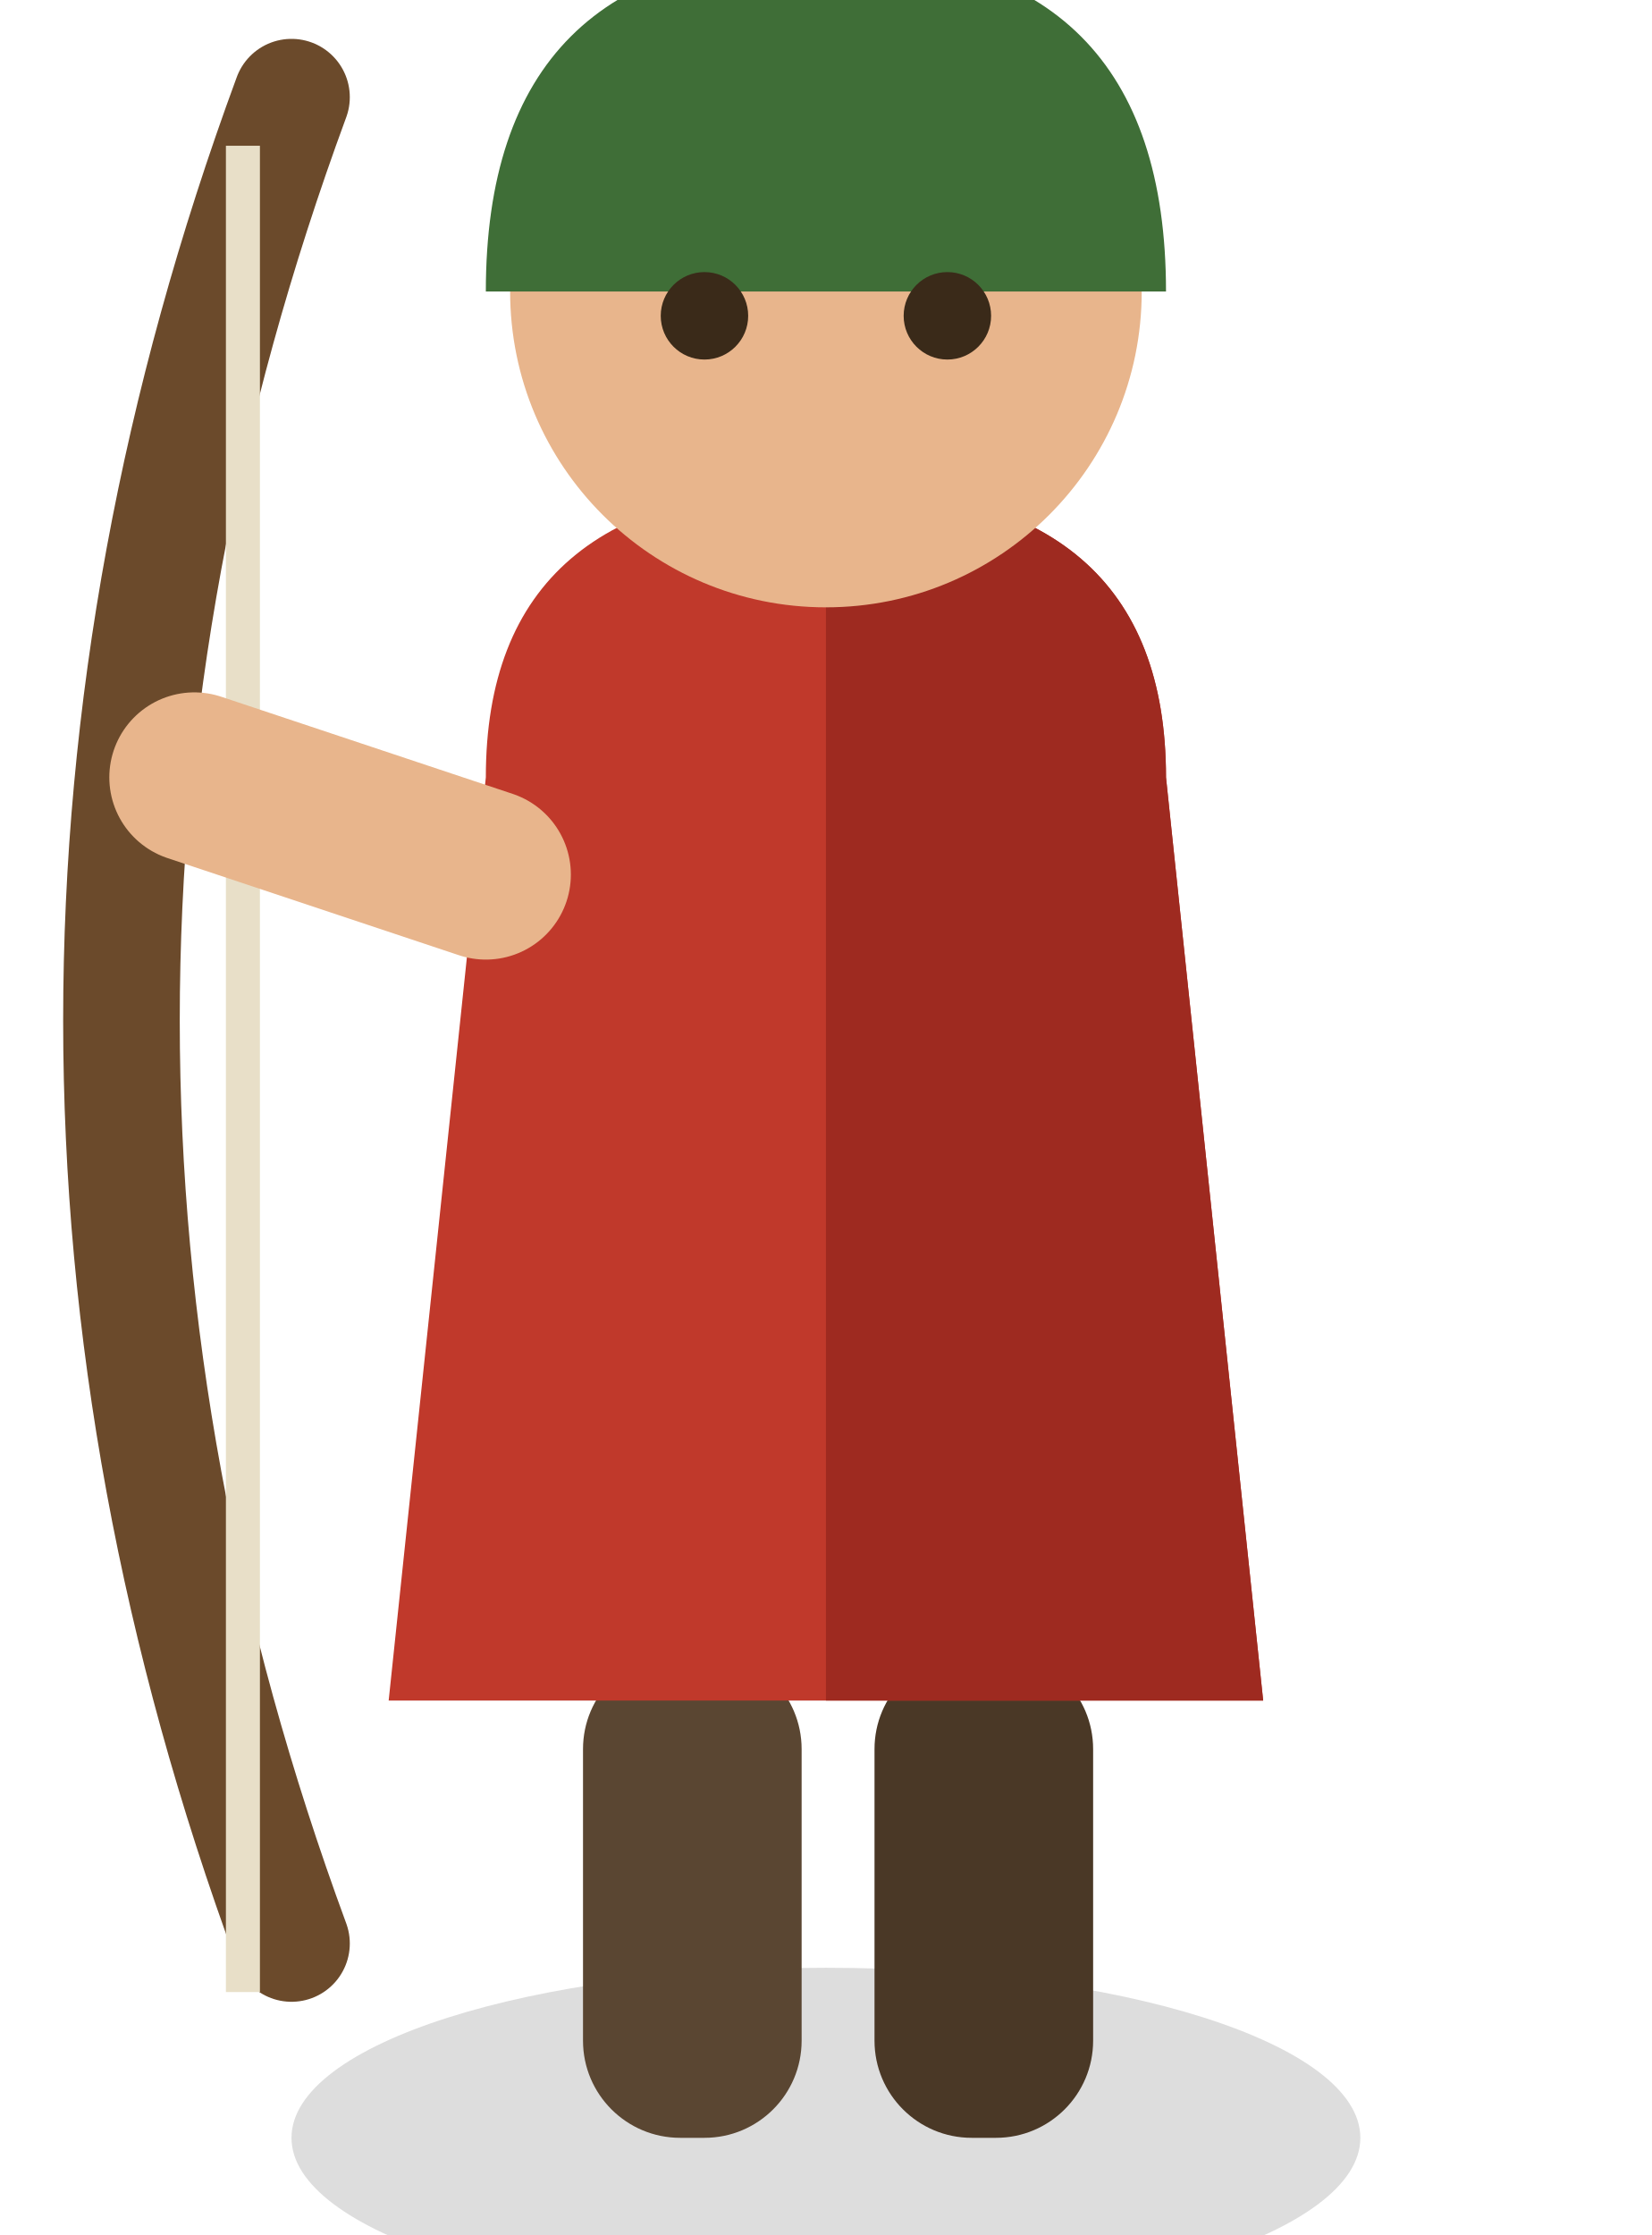
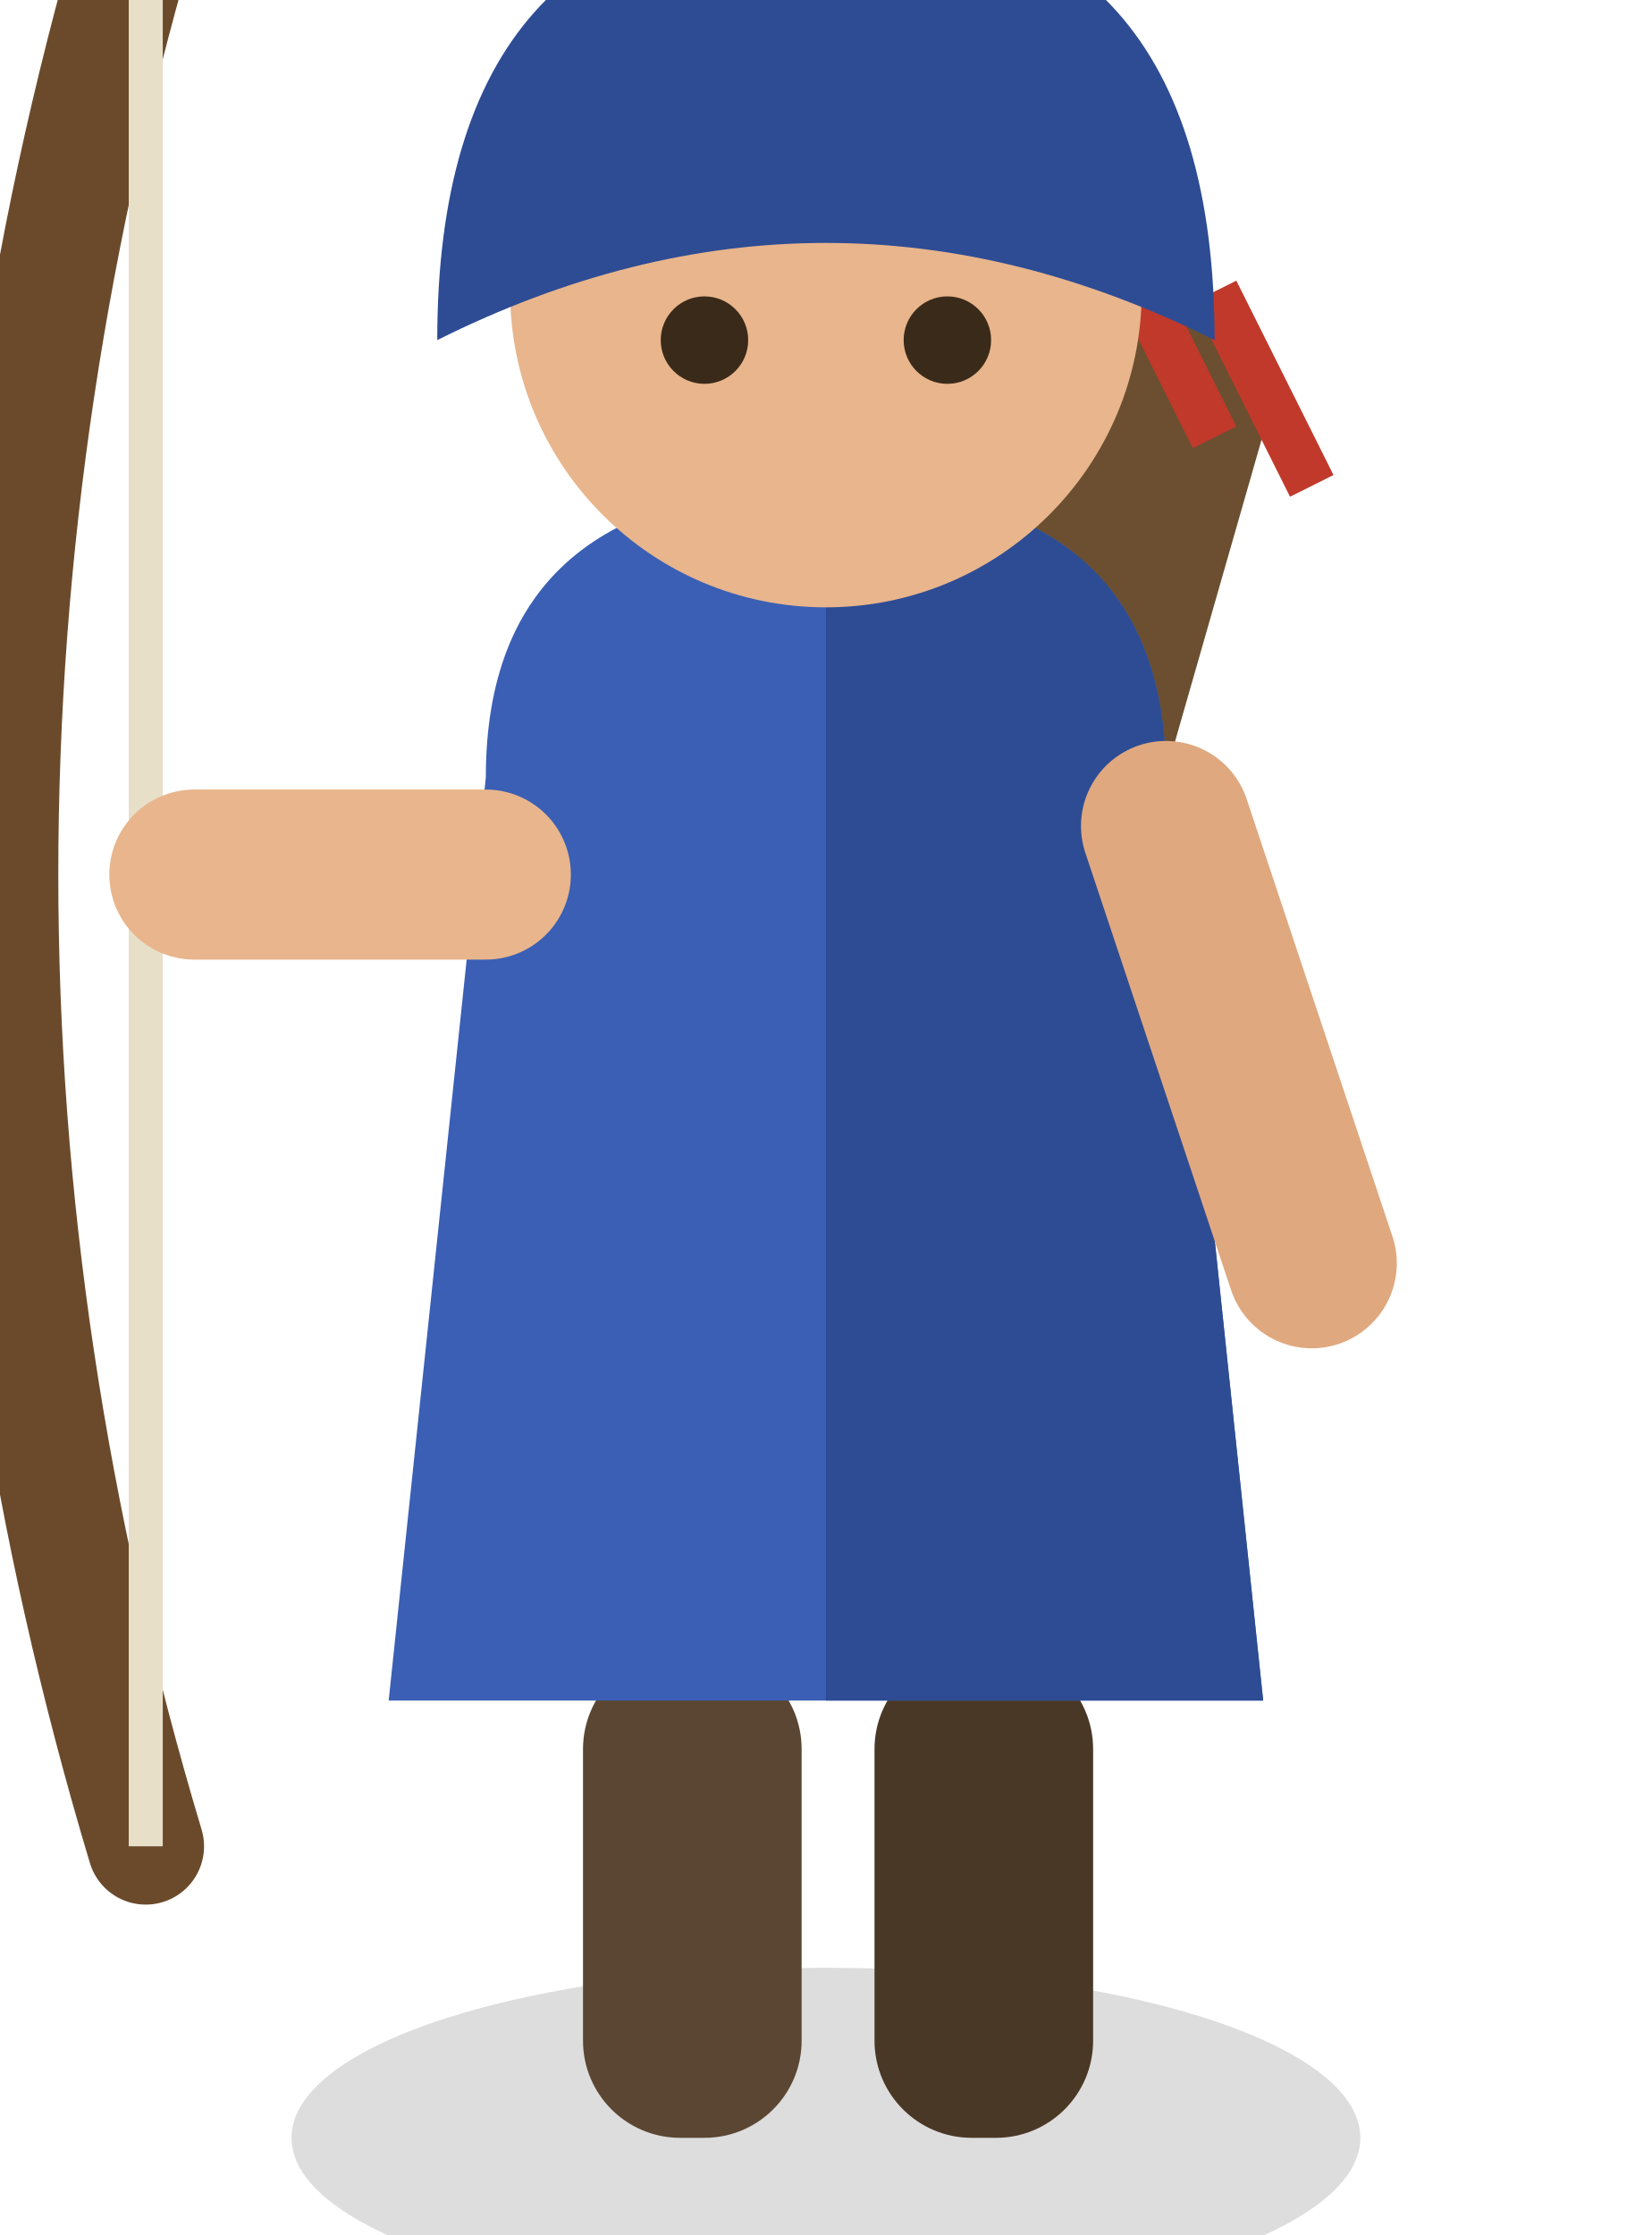
- <svg xmlns="http://www.w3.org/2000/svg" width="34" height="46" viewBox="0 0 34 46" data-anchor="17,46" data-team-fill="#C0392B">
+ <svg xmlns="http://www.w3.org/2000/svg" width="34" height="46" viewBox="0 0 34 46" data-anchor="17,46" data-team-fill="#3A5FB5" data-unit="archer">
  <ellipse cx="17" cy="44" rx="11" ry="3.5" fill="#00000022" />
  <rect x="12" y="34" width="4.5" height="10" rx="2" fill="#5A4632" />
  <rect x="18" y="34" width="4.5" height="10" rx="2" fill="#4A3826" />
-   <path d="M10 16 Q10 10 17 10 Q24 10 24 16 L26 35 L8 35 Z" fill="#C0392B" />
-   <path d="M17 10 Q24 10 24 16 L26 35 L17 35 Z" fill="#9E2A20" />
-   <path d="M3 4 Q-4 23 3 42" stroke="#6B4A2B" stroke-width="2.4" fill="none" stroke-linecap="round" transform="translate(3,-2)" />
-   <line x1="5" y1="3" x2="5" y2="41" stroke="#E8DFC8" stroke-width="0.7" />
-   <path d="M10 18 L4 16" stroke="#E8B58C" stroke-width="3.5" stroke-linecap="round" />
+   <rect x="20" y="6" width="5" height="13" rx="1" fill="#6B4F30" transform="rotate(16 22 12)" />
+   <line x1="23" y1="5" x2="25" y2="9" stroke="#C0392B" stroke-width="1" />
+   <line x1="25" y1="6" x2="27" y2="10" stroke="#C0392B" stroke-width="1" />
+   <path d="M10 16 Q10 10 17 10 Q24 10 24 16 L26 35 L8 35 Z" fill="#3A5FB5" />
+   <path d="M17 10 Q24 10 24 16 L26 35 L17 35 Z" fill="#2E4C94" />
+   <path d="M3 -2 Q-3 18 3 38" stroke="#6B4A2B" stroke-width="2.4" fill="none" stroke-linecap="round" />
+   <line x1="3" y1="-2" x2="3" y2="38" stroke="#E8DFC8" stroke-width="0.7" />
+   <path d="M10 18 L4 18" stroke="#E8B58C" stroke-width="3.5" stroke-linecap="round" />
+   <path d="M24 17 L27 26" stroke="#E0A87E" stroke-width="3.5" stroke-linecap="round" />
  <circle cx="17" cy="6" r="6.5" fill="#E8B58C" />
-   <path d="M10 6 Q10 -1 17 -1 Q24 -1 24 6 Z" fill="#3F6E37" />
-   <circle cx="14.5" cy="6.5" r="0.9" fill="#3A2A19" />
-   <circle cx="19.5" cy="6.5" r="0.9" fill="#3A2A19" />
+   <path d="M9 7 Q9 -2 17 -2 Q25 -2 25 7 Q17 3 9 7 Z" fill="#2E4C94" />
+   <circle cx="14.5" cy="7" r="0.9" fill="#3A2A19" />
+   <circle cx="19.5" cy="7" r="0.9" fill="#3A2A19" />
</svg>
